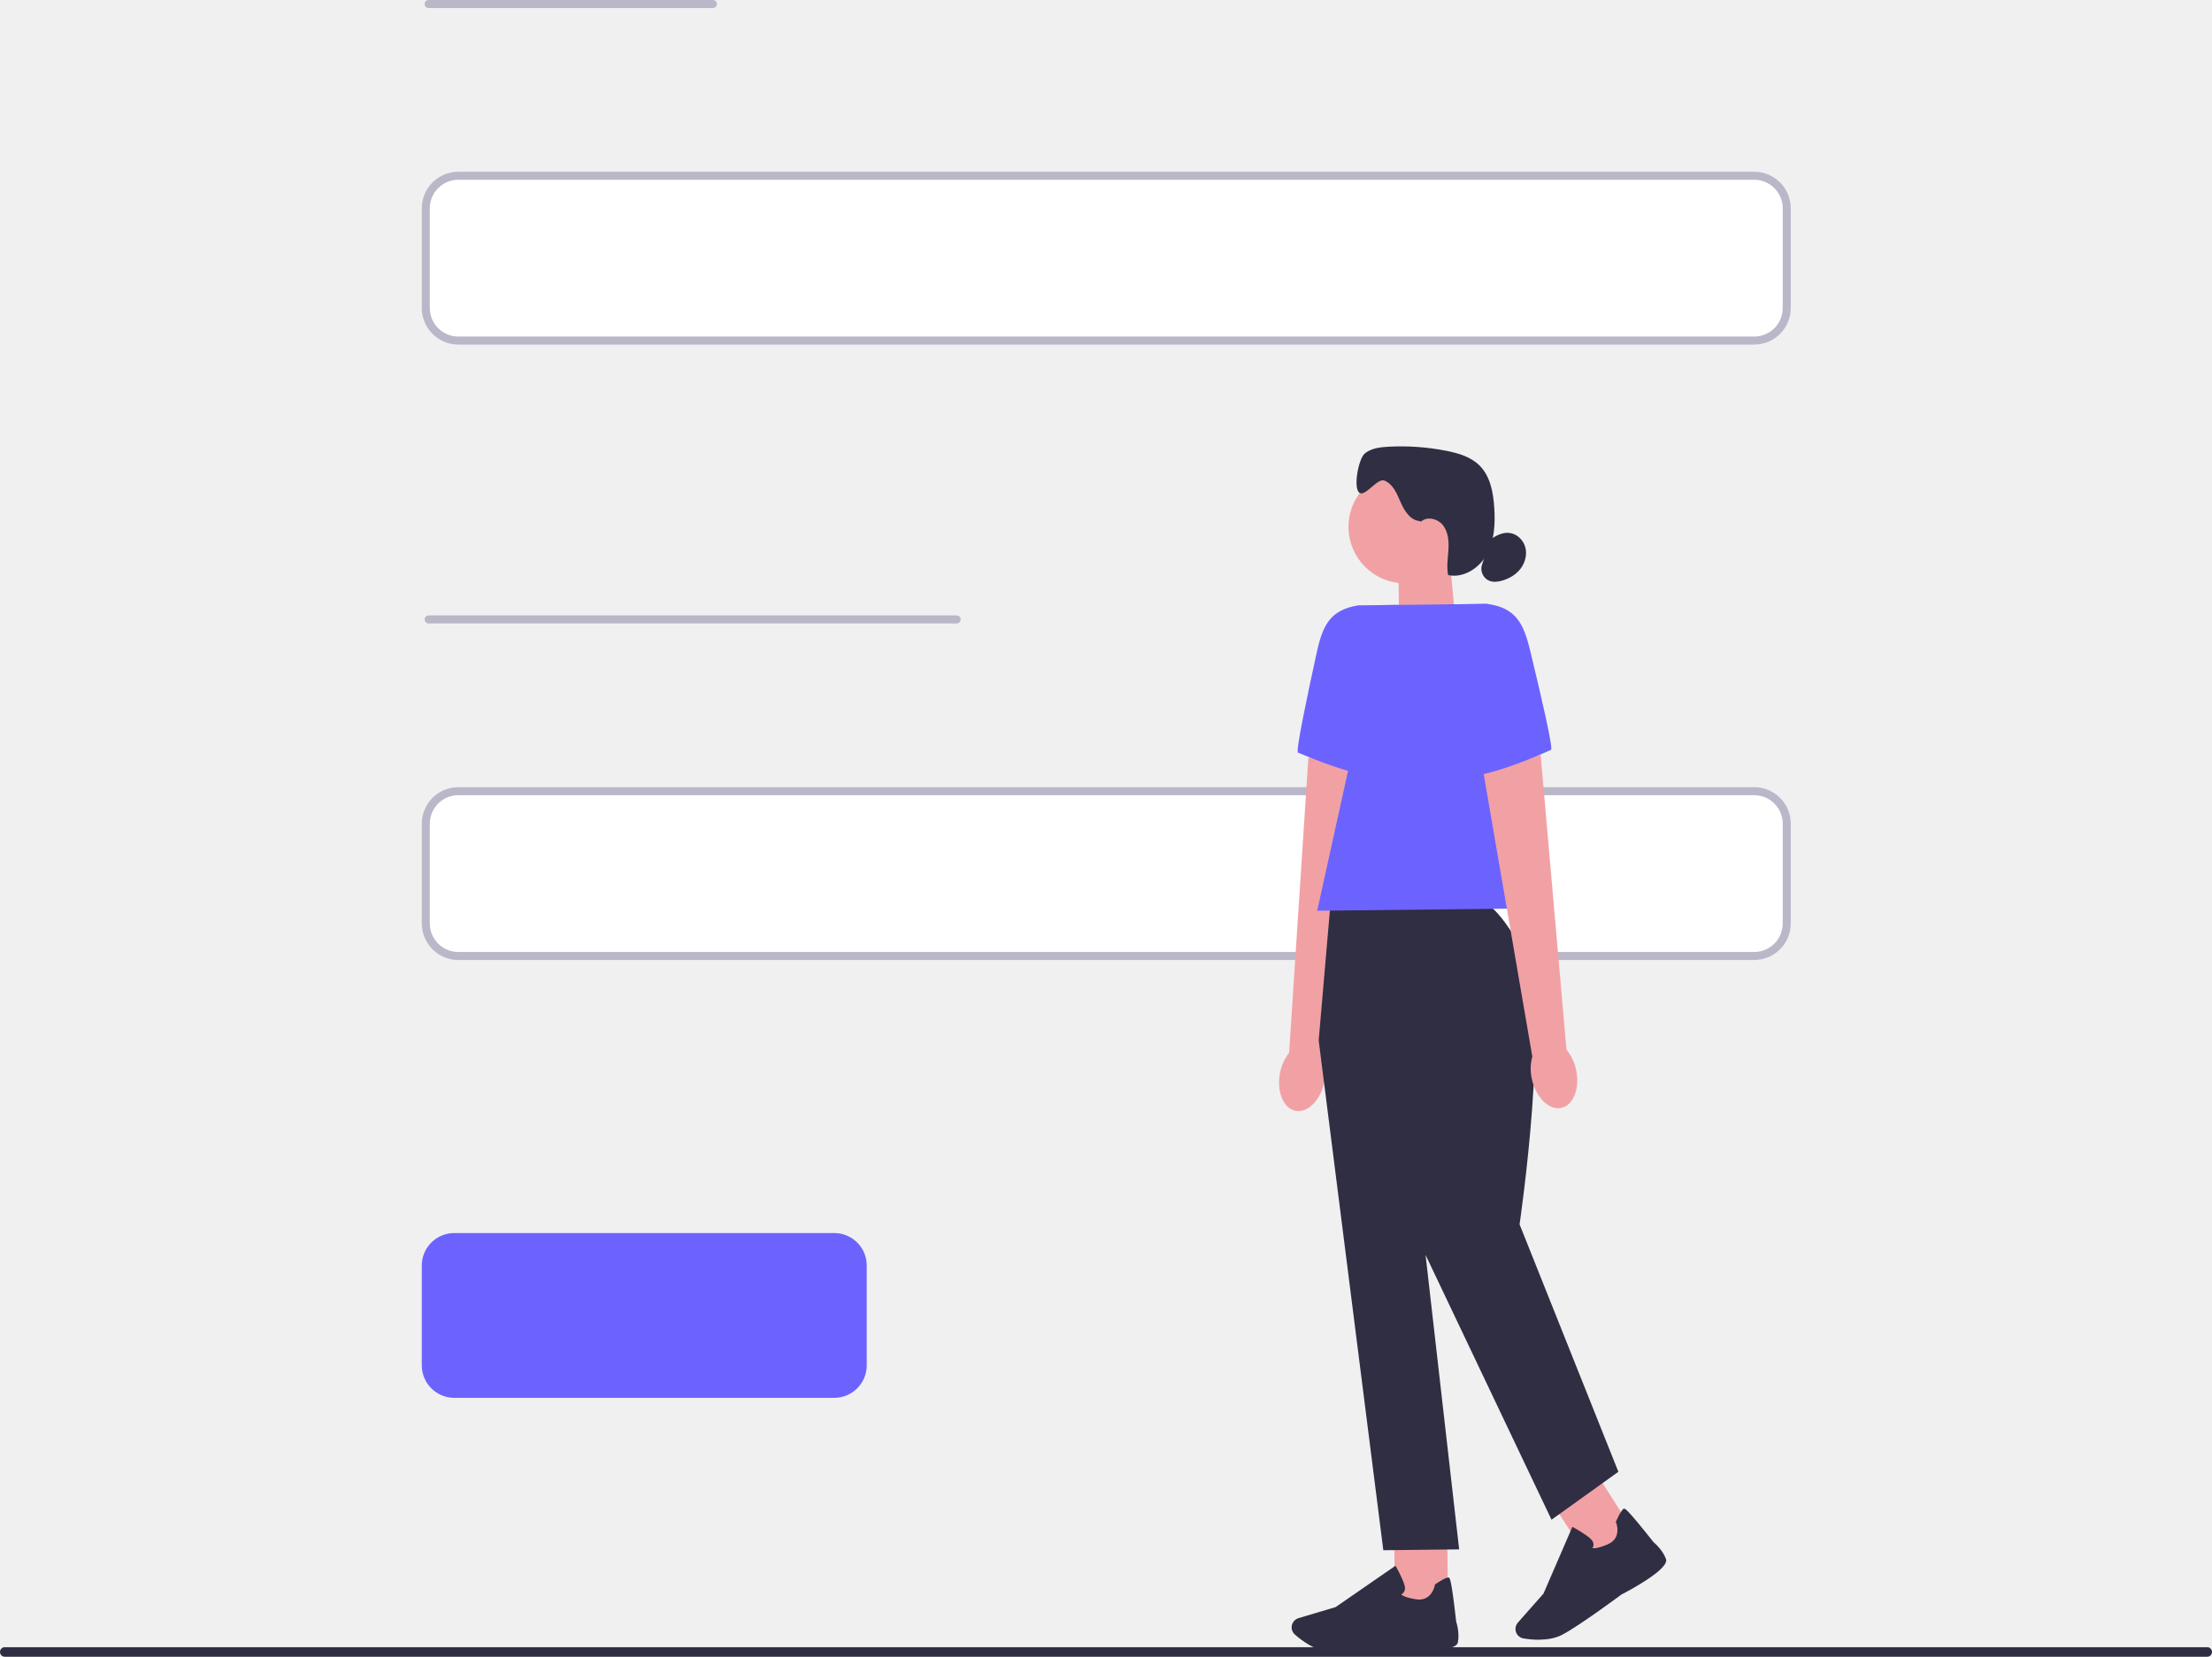
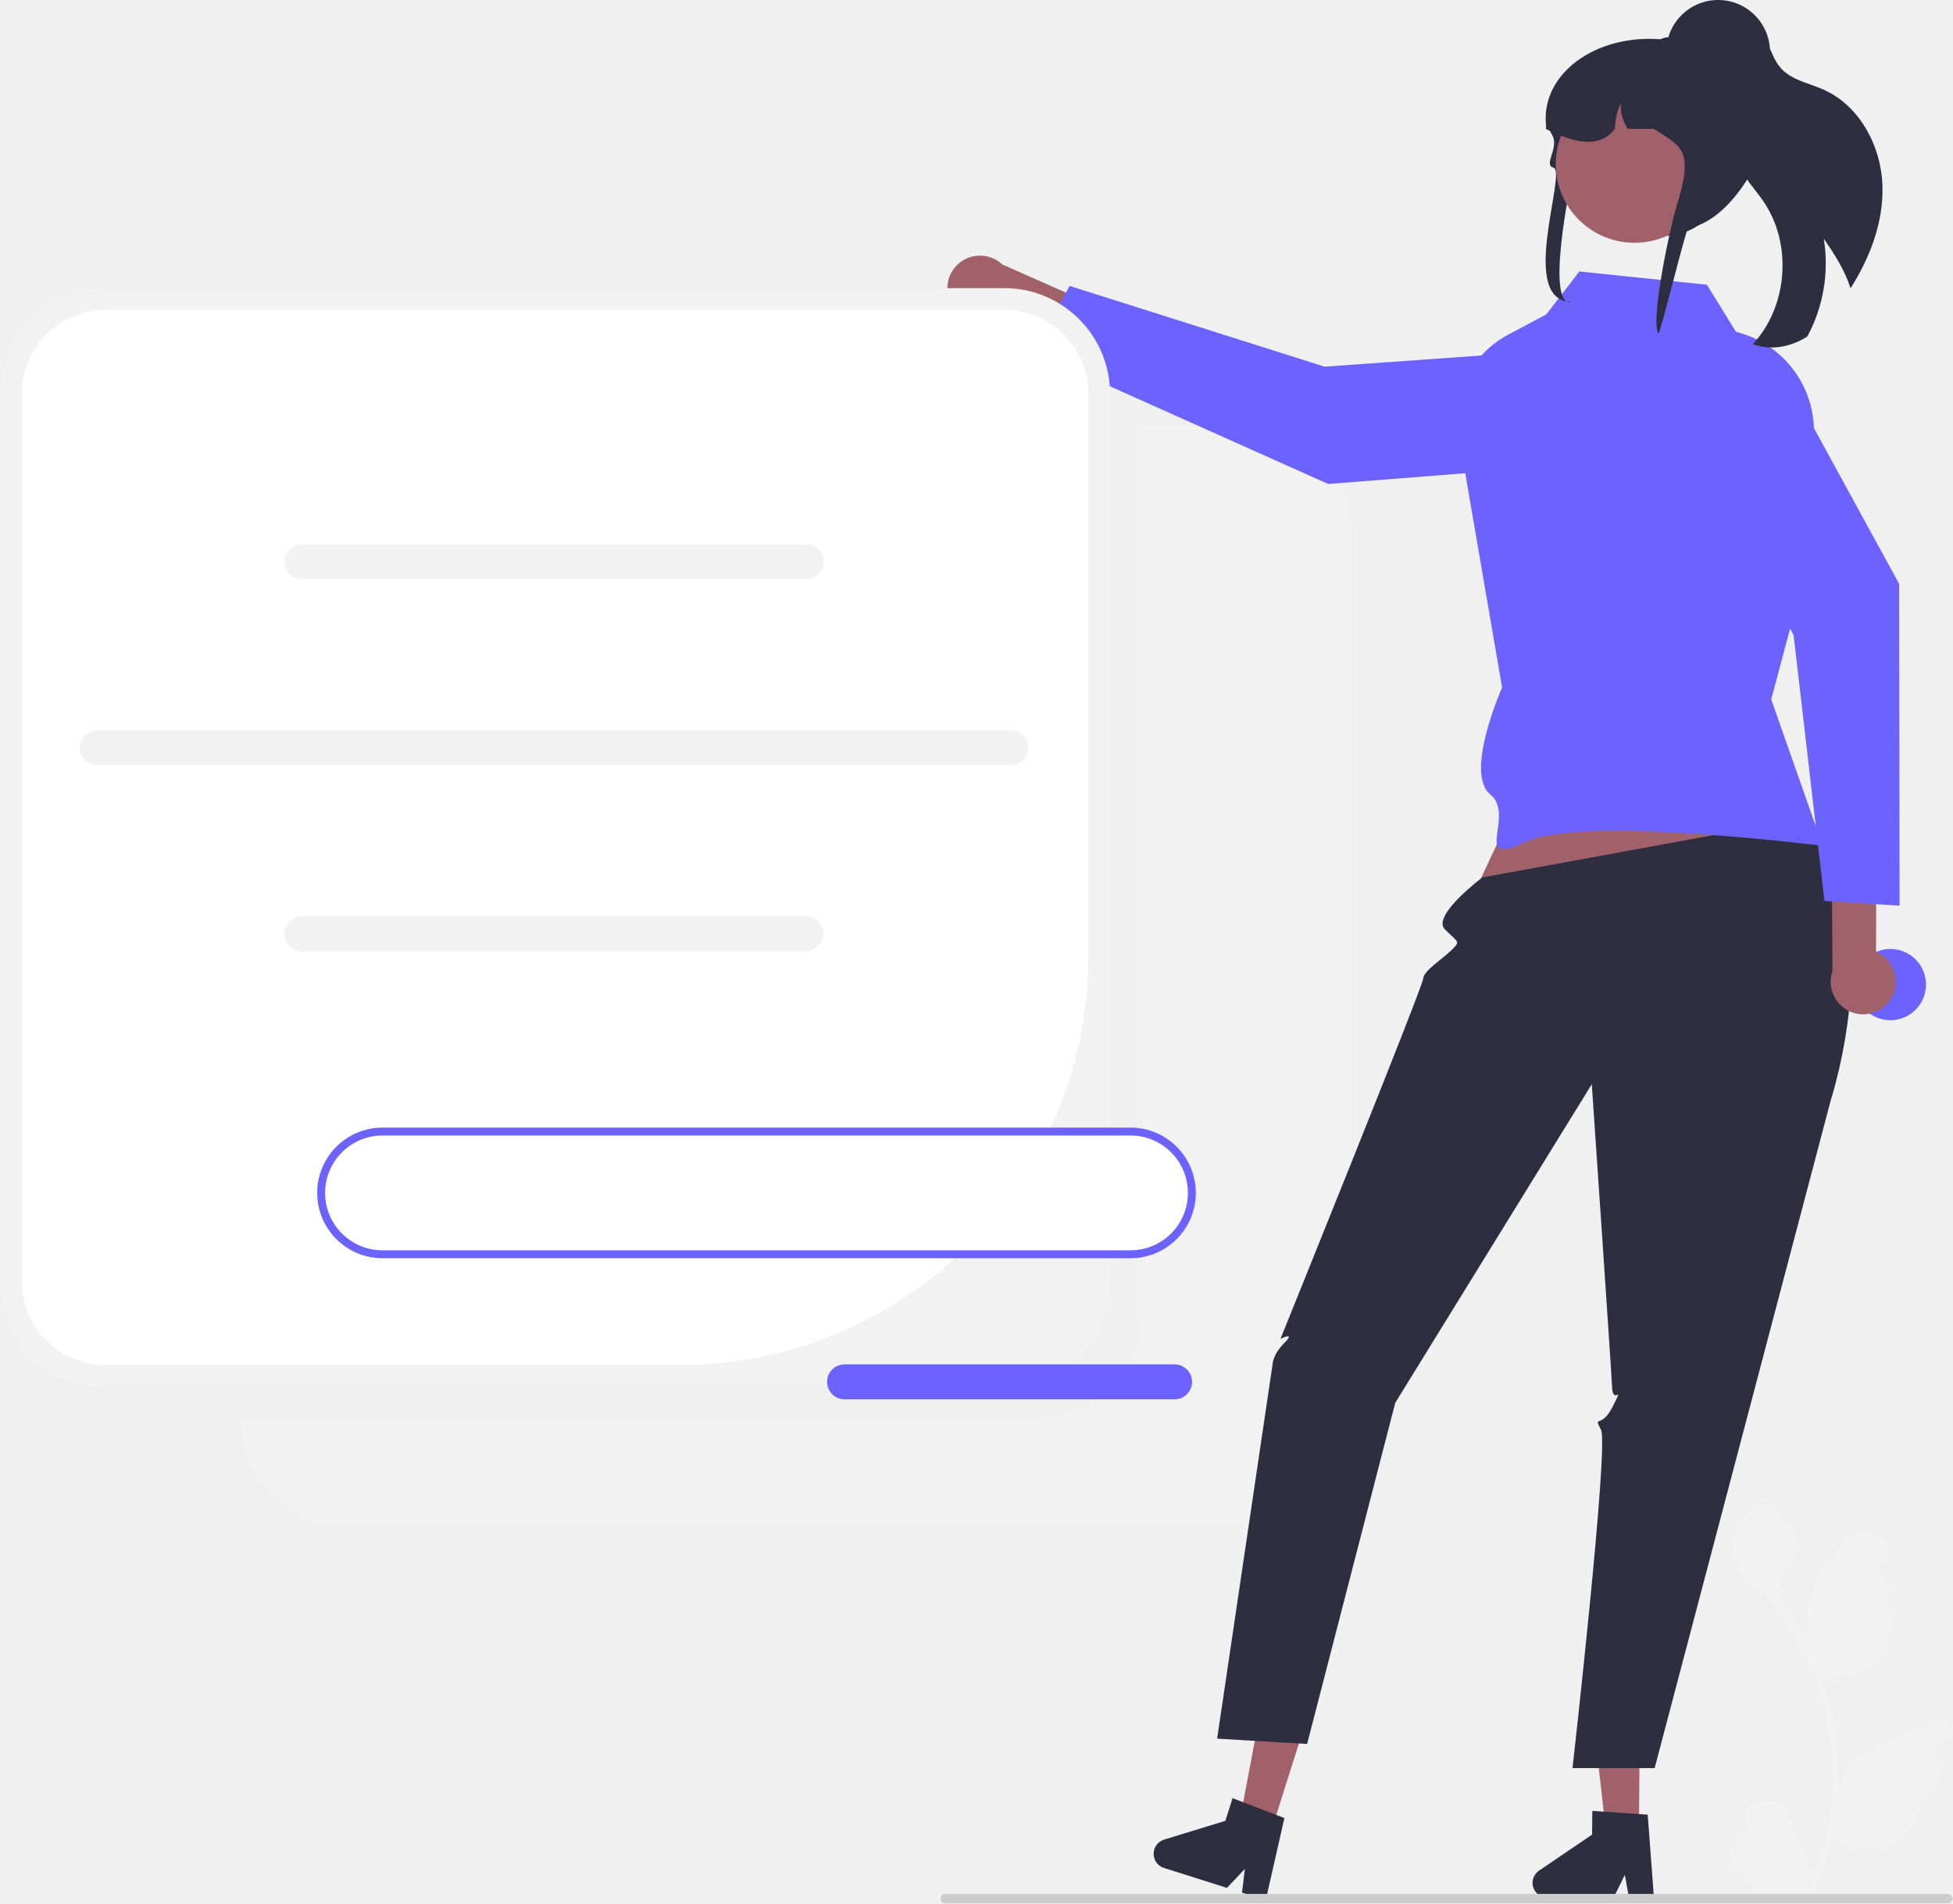
- <svg xmlns="http://www.w3.org/2000/svg" width="550.6" height="412.445" viewBox="0 0 550.6 412.445" role="img" artist="Katerina Limpitsouni" source="https://undraw.co/">
-   <path d="m550.6,411.255c0,.66-.53,1.19-1.19,1.19H1.19c-.66,0-1.19-.53-1.19-1.19s.53-1.19,1.19-1.19h548.22c.66,0,1.19.53,1.19,1.19Z" fill="#2e2e43" stroke-width="0" />
-   <path d="m436.659,84.784H114.076c-4.459,0-8.086-3.627-8.086-8.086v-24.853c0-4.459,3.627-8.086,8.086-8.086h322.583c4.459,0,8.086,3.627,8.086,8.086v24.853c0,4.459-3.627,8.086-8.086,8.086Z" fill="#fff" stroke="#bab7c9" stroke-linecap="round" stroke-linejoin="round" stroke-width="2" />
-   <path d="m436.659,237.99H114.076c-4.459,0-8.086-3.627-8.086-8.086v-24.853c0-4.459,3.627-8.086,8.086-8.086h322.583c4.459,0,8.086,3.627,8.086,8.086v24.853c0,4.459-3.627,8.086-8.086,8.086Z" fill="#fff" stroke="#bab7c9" stroke-linecap="round" stroke-linejoin="round" stroke-width="2" />
-   <path d="m207.659,347.99h-94.583c-4.459,0-8.086-3.627-8.086-8.086v-24.853c0-4.459,3.627-8.086,8.086-8.086h94.583c4.459,0,8.086,3.627,8.086,8.086v24.853c0,4.459-3.627,8.086-8.086,8.086Z" fill="#6c63ff" stroke-width="0" />
-   <line x1="106.698" y1="1" x2="177.448" y2="1" fill="none" stroke="#bab7c9" stroke-linecap="round" stroke-linejoin="round" stroke-width="2" />
-   <line x1="106.698" y1="154.206" x2="238.123" y2="154.206" fill="none" stroke="#bab7c9" stroke-linecap="round" stroke-linejoin="round" stroke-width="2" />
-   <rect x="390.511" y="369.323" width="13.204" height="18.73" transform="translate(-141.4433 273.5202) rotate(-32.59)" fill="#f1a1a4" stroke-width="0" />
-   <polygon points="362.348 155.102 348.294 159.901 348.073 139.608 360.863 139.465 362.348 155.102" fill="#f1a1a4" stroke-width="0" />
-   <circle cx="349.714" cy="131.157" r="14.054" fill="#f1a1a4" stroke-width="0" />
-   <path d="m353.56,129.724c-2.348-.045-3.924-2.4-4.864-4.566-.94-2.153-1.907-4.644-4.092-5.519-1.79-.713-4.877,4.267-6.304,2.97-1.485-1.355-.13-8.438,1.42-9.715s3.677-1.55,5.675-1.673c4.897-.279,9.819.058,14.631,1.012,2.97.584,6.044,1.485,8.204,3.606,2.743,2.691,3.483,6.79,3.716,10.623.246,3.924.058,8.036-1.809,11.499-1.874,3.457-5.837,6.032-9.683,5.201-.409-2.082-.045-4.216.084-6.343.13-2.114-.058-4.397-1.368-6.07s-4.073-2.309-5.558-.798" fill="#2f2e43" stroke-width="0" />
-   <path d="m370.902,134.4c1.394-1.044,3.061-1.926,4.793-1.732,1.874.201,3.47,1.732,3.969,3.548s-.019,3.826-1.154,5.331-2.841,2.503-4.657,3.016c-1.051.298-2.199.422-3.21,0-1.485-.623-2.302-2.497-1.738-4.008" fill="#2f2e43" stroke-width="0" />
-   <path id="uuid-31bdf68e-d938-48b7-86ad-7ba8e8b265d3-91-89-41-265" d="m318.603,267.171c-.882,4.624.876,8.827,3.937,9.378,3.055.551,6.252-2.756,7.141-7.38.383-1.842.298-3.749-.246-5.558l10.811-72.482-14.566-2.568-4.793,73.52c-1.174,1.505-1.959,3.249-2.283,5.111h0v-.019h-0Z" fill="#f1a1a4" stroke-width="0" />
-   <path d="m348.034,150.588l-9.923.11c-7.004,1.135-8.866,4.903-10.377,11.83-2.315,10.565-5.273,24.645-4.65,24.839.992.324,17.965,8.081,26.558,6.161l-1.602-42.94h-.006Z" fill="#6c63ff" stroke-width="0" />
-   <rect x="347.122" y="381.034" width="13.204" height="18.73" transform="translate(-4.33864 3.97541) rotate(-.64)" fill="#f1a1a4" stroke-width="0" />
-   <path d="m334.46,411.324c-1.394.019-2.62,0-3.554-.078-3.515-.279-6.881-2.834-8.587-4.326-.765-.668-1.018-1.758-.636-2.691h0c.272-.668.83-1.18,1.531-1.394l9.242-2.75,14.897-10.292.169.298c.065.11,1.569,2.75,2.082,4.54.195.681.156,1.245-.13,1.686-.195.305-.467.486-.687.597.272.279,1.128.85,3.762,1.239,3.826.571,4.598-3.411,4.624-3.58l.026-.136.11-.078c1.809-1.2,2.918-1.738,3.308-1.628.246.065.642.188,1.848,10.98.11.337.901,2.815.409,5.201-.532,2.594-11.849,1.822-14.106,1.647-.065.006-8.522.707-14.32.765h.019-.006v0Z" fill="#2f2e43" stroke-width="0" />
-   <path d="m383.212,408.211c-1.55.019-2.977-.156-3.995-.324-.999-.169-1.79-.953-1.959-1.952h0c-.13-.72.084-1.44.558-1.985l6.382-7.225,7.186-16.616.305.162c.11.058,2.782,1.505,4.17,2.75.525.473.791.973.791,1.505,0,.363-.136.662-.272.863.383.091,1.407.117,3.846-.94,3.548-1.544,2.095-5.331,2.03-5.48l-.052-.13.058-.117c.901-1.972,1.563-3.022,1.946-3.139.246-.065.642-.188,7.38,8.334.272.227,2.257,1.907,3.1,4.19.914,2.484-9.08,7.815-11.103,8.859-.058.052-10.507,7.815-14.8,10.04-1.706.882-3.736,1.174-5.584,1.187l.019.019h-.006v0Z" fill="#2f2e43" stroke-width="0" />
-   <path d="m368.178,224.185l-36.967.409-2.97,34.425,16.09,126.908,18.873-.214-8.36-73.305,31.351,65.925,16.642-11.933-24.593-61.599s7.945-53.985,1.083-67.332c-6.855-13.347-11.142-13.302-11.142-13.302v.019h-.006v0Z" fill="#2f2e43" stroke-width="0" />
-   <polygon points="386.584 226.079 327.871 226.734 344.642 150.633 370.228 150.341 386.584 226.079" fill="#6c63ff" stroke-width="0" />
-   <path id="uuid-0d1d7be6-7e67-43a2-9b15-a4bbed67d7bc-92-90-42-266" d="m392.317,266.354c.986,4.611-.681,8.846-3.723,9.462-3.048.623-6.317-2.614-7.296-7.225-.422-1.835-.383-3.742.117-5.565l-12.426-72.229,14.502-2.893,6.427,73.403c1.206,1.479,2.03,3.21,2.4,5.059h0v-.013Z" fill="#f1a1a4" stroke-width="0" />
-   <path d="m360.311,150.452l9.923-.11c7.024.986,8.969,4.708,10.643,11.603,2.549,10.513,5.811,24.515,5.201,24.729-.992.337-17.777,8.47-26.409,6.745l.655-42.966h-.013Z" fill="#6c63ff" stroke-width="0" />
+ <svg xmlns="http://www.w3.org/2000/svg" width="493.461" height="480.848" viewBox="0 0 493.461 480.848" role="img" artist="Katerina Limpitsouni" source="https://undraw.co/">
+   <path d="M668.007,317.365H641.751V541.211a26.744,26.744,0,0,1-26.744,26.744H414.269v.256a26.744,26.744,0,0,0,26.744,26.744h226.993a26.744,26.744,0,0,0,26.744-26.744V344.109A26.744,26.744,0,0,0,668.007,317.365Z" transform="translate(-353.2694 -209.5759)" fill="#f2f2f2" />
+   <path d="M792.472,673.091a2.269,2.269,0,0,0,1.645-3.933l-.155-.618q.031-.074.062-.148a6.094,6.094,0,0,1,11.241.042c1.839,4.428,4.179,8.864,4.756,13.546a18.029,18.029,0,0,1-.316,6.2,72.281,72.281,0,0,0,6.575-30.021,69.764,69.764,0,0,0-.433-7.783q-.358-3.178-.995-6.31a73.119,73.119,0,0,0-14.5-30.99,19.459,19.459,0,0,1-8.093-8.397,14.843,14.843,0,0,1-1.35-4.056c.394.052,1.486-5.949,1.188-6.317.549-.833,1.532-1.247,2.131-2.06,2.982-4.043,7.091-3.337,9.236,2.157,4.582,2.313,4.627,6.148,1.815,9.837-1.789,2.347-2.035,5.522-3.604,8.035.162.207.329.407.491.614a73.591,73.591,0,0,1,7.681,12.169,30.593,30.593,0,0,1,1.826-14.21c1.748-4.217,5.025-7.769,7.91-11.415a6.279,6.279,0,0,1,11.184,3.083q.009.081.017.161-.643.363-1.259.77a3.078,3.078,0,0,0,1.241,5.602l.063.01a30.627,30.627,0,0,1-.807,4.579c3.702,14.316-4.29,19.53-15.701,19.764-.252.129-.497.258-.749.381a75.114,75.114,0,0,1,4.043,19.028,71.243,71.243,0,0,1-.052,11.503l.019-.136a18.826,18.826,0,0,1,6.427-10.87c4.946-4.063,11.933-5.559,17.268-8.824a3.533,3.533,0,0,1,5.411,3.437l-.022.143a20.677,20.677,0,0,0-2.319,1.117q-.643.363-1.259.77a3.078,3.078,0,0,0,1.241,5.602l.063.01c.045.006.084.013.129.019a30.654,30.654,0,0,1-5.639,8.829c-2.315,12.497-12.256,13.683-22.89,10.044h-.006a75.093,75.093,0,0,1-5.044,14.726H792.923c-.065-.2-.123-.407-.181-.607a20.474,20.474,0,0,0,4.986-.297c-1.337-1.641-2.674-3.294-4.011-4.935a1.121,1.121,0,0,1-.084-.097c-.678-.84-1.363-1.673-2.041-2.512l-0-.001a29.99,29.99,0,0,1,.879-7.64Z" transform="translate(-353.2694 -209.5759)" fill="#f2f2f2" />
+   <path d="M593.994,286.915a8.246,8.246,0,0,0,12.466,1.526l37.465,16.903,7.223-9.213-44.644-19.75a8.235,8.235,0,0,0-12.509,10.535Z" transform="translate(-353.2694 -209.5759)" fill="#a0616a" />
+   <path d="M754.778,297.455l3.716,21.056a7.155,7.155,0,0,1-6.485,8.376l-63.139,4.965L614.653,298.637l8.864-16.827L687.944,302.212Z" transform="translate(-353.2694 -209.5759)" fill="#6c63ff" />
+   <rect y="72.789" width="280.481" height="277.59" rx="26.744" fill="#f2f2f2" />
+   <path d="M380.014,287.865a21.244,21.244,0,0,0-21.244,21.244V533.211a21.244,21.244,0,0,0,21.244,21.244H524.886A103.364,103.364,0,0,0,628.25,451.091V309.109a21.244,21.244,0,0,0-21.244-21.244Z" transform="translate(-353.2694 -209.5759)" fill="#fff" />
+   <path d="M556.965,355.876H429.559a4.408,4.408,0,1,1,0-8.816H556.965a4.408,4.408,0,0,1,0,8.816Z" transform="translate(-353.2694 -209.5759)" fill="#f2f2f2" />
+   <path d="M556.965,449.876H429.559a4.408,4.408,0,1,1,0-8.816H556.965a4.408,4.408,0,0,1,0,8.816Z" transform="translate(-353.2694 -209.5759)" fill="#f2f2f2" />
+   <path d="M608.702,402.907H377.822a4.408,4.408,0,1,1,0-8.816H608.702a4.408,4.408,0,0,1,0,8.816Z" transform="translate(-353.2694 -209.5759)" fill="#f2f2f2" />
+   <polygon points="393.531 180.687 370.531 229.687 459.008 220.726 440.539 173.687 393.531 180.687" fill="#a0616a" />
+   <polygon points="414.101 462.32 405.712 462.249 401.999 429.138 414.379 429.243 414.101 462.32" fill="#a0616a" />
+   <path d="M740.5,685.235a3.755,3.755,0,0,0,3.718,3.783l16.679.139,2.92-5.918,1.072,5.949,6.293.057-1.589-21.217-2.189-.146-8.931-.616-2.881-.193-.051,6.003-13.398,9.087A3.749,3.749,0,0,0,740.5,685.235Z" transform="translate(-353.2694 -209.5759)" fill="#2f2e41" />
+   <polygon points="321.266 462.358 313.268 459.825 319.447 427.085 331.251 430.822 321.266 462.358" fill="#a0616a" />
+   <path d="M644.932,676.789a3.755,3.755,0,0,0,2.443,4.709l15.902,5.033,4.53-4.799-.723,6.001,5.999,1.904L677.797,668.89l-2.05-.783-8.356-3.212-2.697-1.031-1.812,5.723-15.477,4.75A3.749,3.749,0,0,0,644.932,676.789Z" transform="translate(-353.2694 -209.5759)" fill="#2f2e41" />
+   <path d="M808.248,416.522,727.801,431.263s-12.903,9.652-9.452,13.109,3.987,2.921,1.719,5.189-7.171,5.299-7.219,7.283-36.048,90.984-36.048,90.984,4-2,1,1-3,5.479-3,5.479l-14,94.521,22.737,1.339,22.263-86.173,49.659-80.504s4.927,71.789,5.134,76.564,3.207-1.225.207,4.775-5,2-3,6-7.205,85.435-7.205,85.435h20.753L815.859,487.472S831.695,439.216,808.248,416.522Z" transform="translate(-353.2694 -209.5759)" fill="#2f2e41" />
+   <path d="M784.549,281.51l-32.225-3.348-8.349,10.839-9.726,5.18a24.275,24.275,0,0,0-12.815,22.962l11.366,66.119s-9.601,21.619-3,27-5.104,18.707,9,12,75,1,75,1l-13-37,9.711-36.358,1.069-30.485a25.826,25.826,0,0,0-18.339-25.627l-1.358-.41Z" transform="translate(-353.2694 -209.5759)" fill="#6c63ff" />
+   <path d="M828.913,256.806c.211,9.083-3.183,17.878-8.06,25.603-1.449-4.51-4.054-8.614-6.77-12.527a38.995,38.995,0,0,1-4.15,24.696,5.224,5.224,0,0,1-.444.285c-3.975,2.391-9.014,3.359-13.314,1.633,8.884-9.577,10.015-25.444,2.566-36.186-2.109-3.048-4.836-5.744-6.142-9.212-2.062-5.535-.08-11.628,1.171-17.398,1.169-5.37,1.374-11.761-2.229-15.697a3.786,3.786,0,0,1,3.47-1.598c2.221.314,3.838,2.245,4.868,4.233,1.03,1.989,1.709,4.193,3.144,5.91,2.658,3.215,7.184,3.975,10.999,5.669C823.26,236.332,828.692,246.699,828.913,256.806Z" transform="translate(-353.2694 -209.5759)" fill="#2f2e41" />
+   <path d="M590.92,689.234a1.186,1.186,0,0,0,1.19,1.19h253.29a1.19,1.19,0,0,0,0-2.38h-253.29A1.187,1.187,0,0,0,590.92,689.234Z" transform="translate(-353.2694 -209.5759)" fill="#ccc" />
+   <circle cx="477.638" cy="248.748" r="9" fill="#6c63ff" />
+   <path d="M751.156,251.613c.528-1.848-3.111,9.446-1.355,9.65,7.997.917,18.974,5.693,24.543,7.921.251-.029.502-.058.745-.095.598-.066,1.18-.16,1.756-.269C789.814,266.366,794.801,246.445,794.801,246.263c0-.896-2.149-25.493-5.535-25.857a24.957,24.957,0,0,0-2.678-.146h-8.402a39.048,39.048,0,0,0-5.274-.765H772.896c-16.915-1.289-30.253,9.021-29.006,21.567.007.015.022.029.029.044.362.539.679,1.048.959,1.536.273.459.502.896.701,1.311,1.542,3.204-2.421,7.235.207,7.987,3.495,1.001-9.192,33.894,4.642,33.894C743.698,287.747,749.699,256.71,751.156,251.613Z" transform="translate(-353.2694 -209.5759)" fill="#2f2e41" />
+   <circle cx="412.986" cy="41.443" r="19.894" fill="#a0616a" />
+   <path d="M743.89,242.147c.332.175.657.335.989.495.347.167.693.335,1.04.488,6.661,3.022,12.083,3.357,15.374-.983a18.392,18.392,0,0,1,1.512-6.626,10.65,10.65,0,0,0,1.756,6.626h6.624c6.824,4.529,10.328,5.002,5.592,19.87-1.321,4.143-6.571,28.251-4.505,31.826.598-.066,6.955-26.471,7.53-26.58,12.969-2.454,21.209-23.82,20.154-25.028a22.275,22.275,0,0,0-2.309-9.91,22.793,22.793,0,0,0-8.661-9.422,40.166,40.166,0,0,0-6.92-2.599c-.059-.015-.111-.029-.17-.044-.73-.197-1.475-.379-2.22-.532a40.842,40.842,0,0,0-4.662-.706c-.111-.007-.221-.015-.325-.015a3.513,3.513,0,0,0-1.778.488c-.007,0-.007.007-.015.007a3.347,3.347,0,0,0-.989.881,3.386,3.386,0,0,0-.723,2.104H763.808q-.409,0-.819.022a19.78,19.78,0,0,0-19.069,18.596C743.897,241.456,743.89,241.798,743.89,242.147Z" transform="translate(-353.2694 -209.5759)" fill="#2f2e41" />
+   <circle cx="434.117" cy="13.106" r="13.106" fill="#2f2e41" />
+   <path d="M831.009,462.035a8.246,8.246,0,0,0-3.717-11.996l.065-41.101-11.364-2.813.28,48.817a8.235,8.235,0,0,0,14.736,7.093Z" transform="translate(-353.2694 -209.5759)" fill="#a0616a" />
+   <path d="M774.733,311.053l17.684-12.018a7.155,7.155,0,0,1,10.298,2.483l30.404,55.559.116,81.31-18.982-1.19-7.792-67.129Z" transform="translate(-353.2694 -209.5759)" fill="#6c63ff" />
+   <path d="M638.915,495.453h-189a15.5,15.5,0,0,0,0,31h189a15.5,15.5,0,1,0,0-31Z" transform="translate(-353.2694 -209.5759)" fill="#fff" />
+   <path d="M638.915,527.453h-189a16.5,16.5,0,0,1,0-33h189a16.5,16.5,0,1,1,0,33Zm-189-31a14.5,14.5,0,0,0,0,29h189a14.5,14.5,0,1,0,0-29Z" transform="translate(-353.2694 -209.5759)" fill="#6c63ff" />
+   <path d="M650.06,563.096H566.653a4.408,4.408,0,1,1,0-8.816h83.406a4.408,4.408,0,0,1,0,8.816Z" transform="translate(-353.2694 -209.5759)" fill="#6c63ff" />
</svg>
